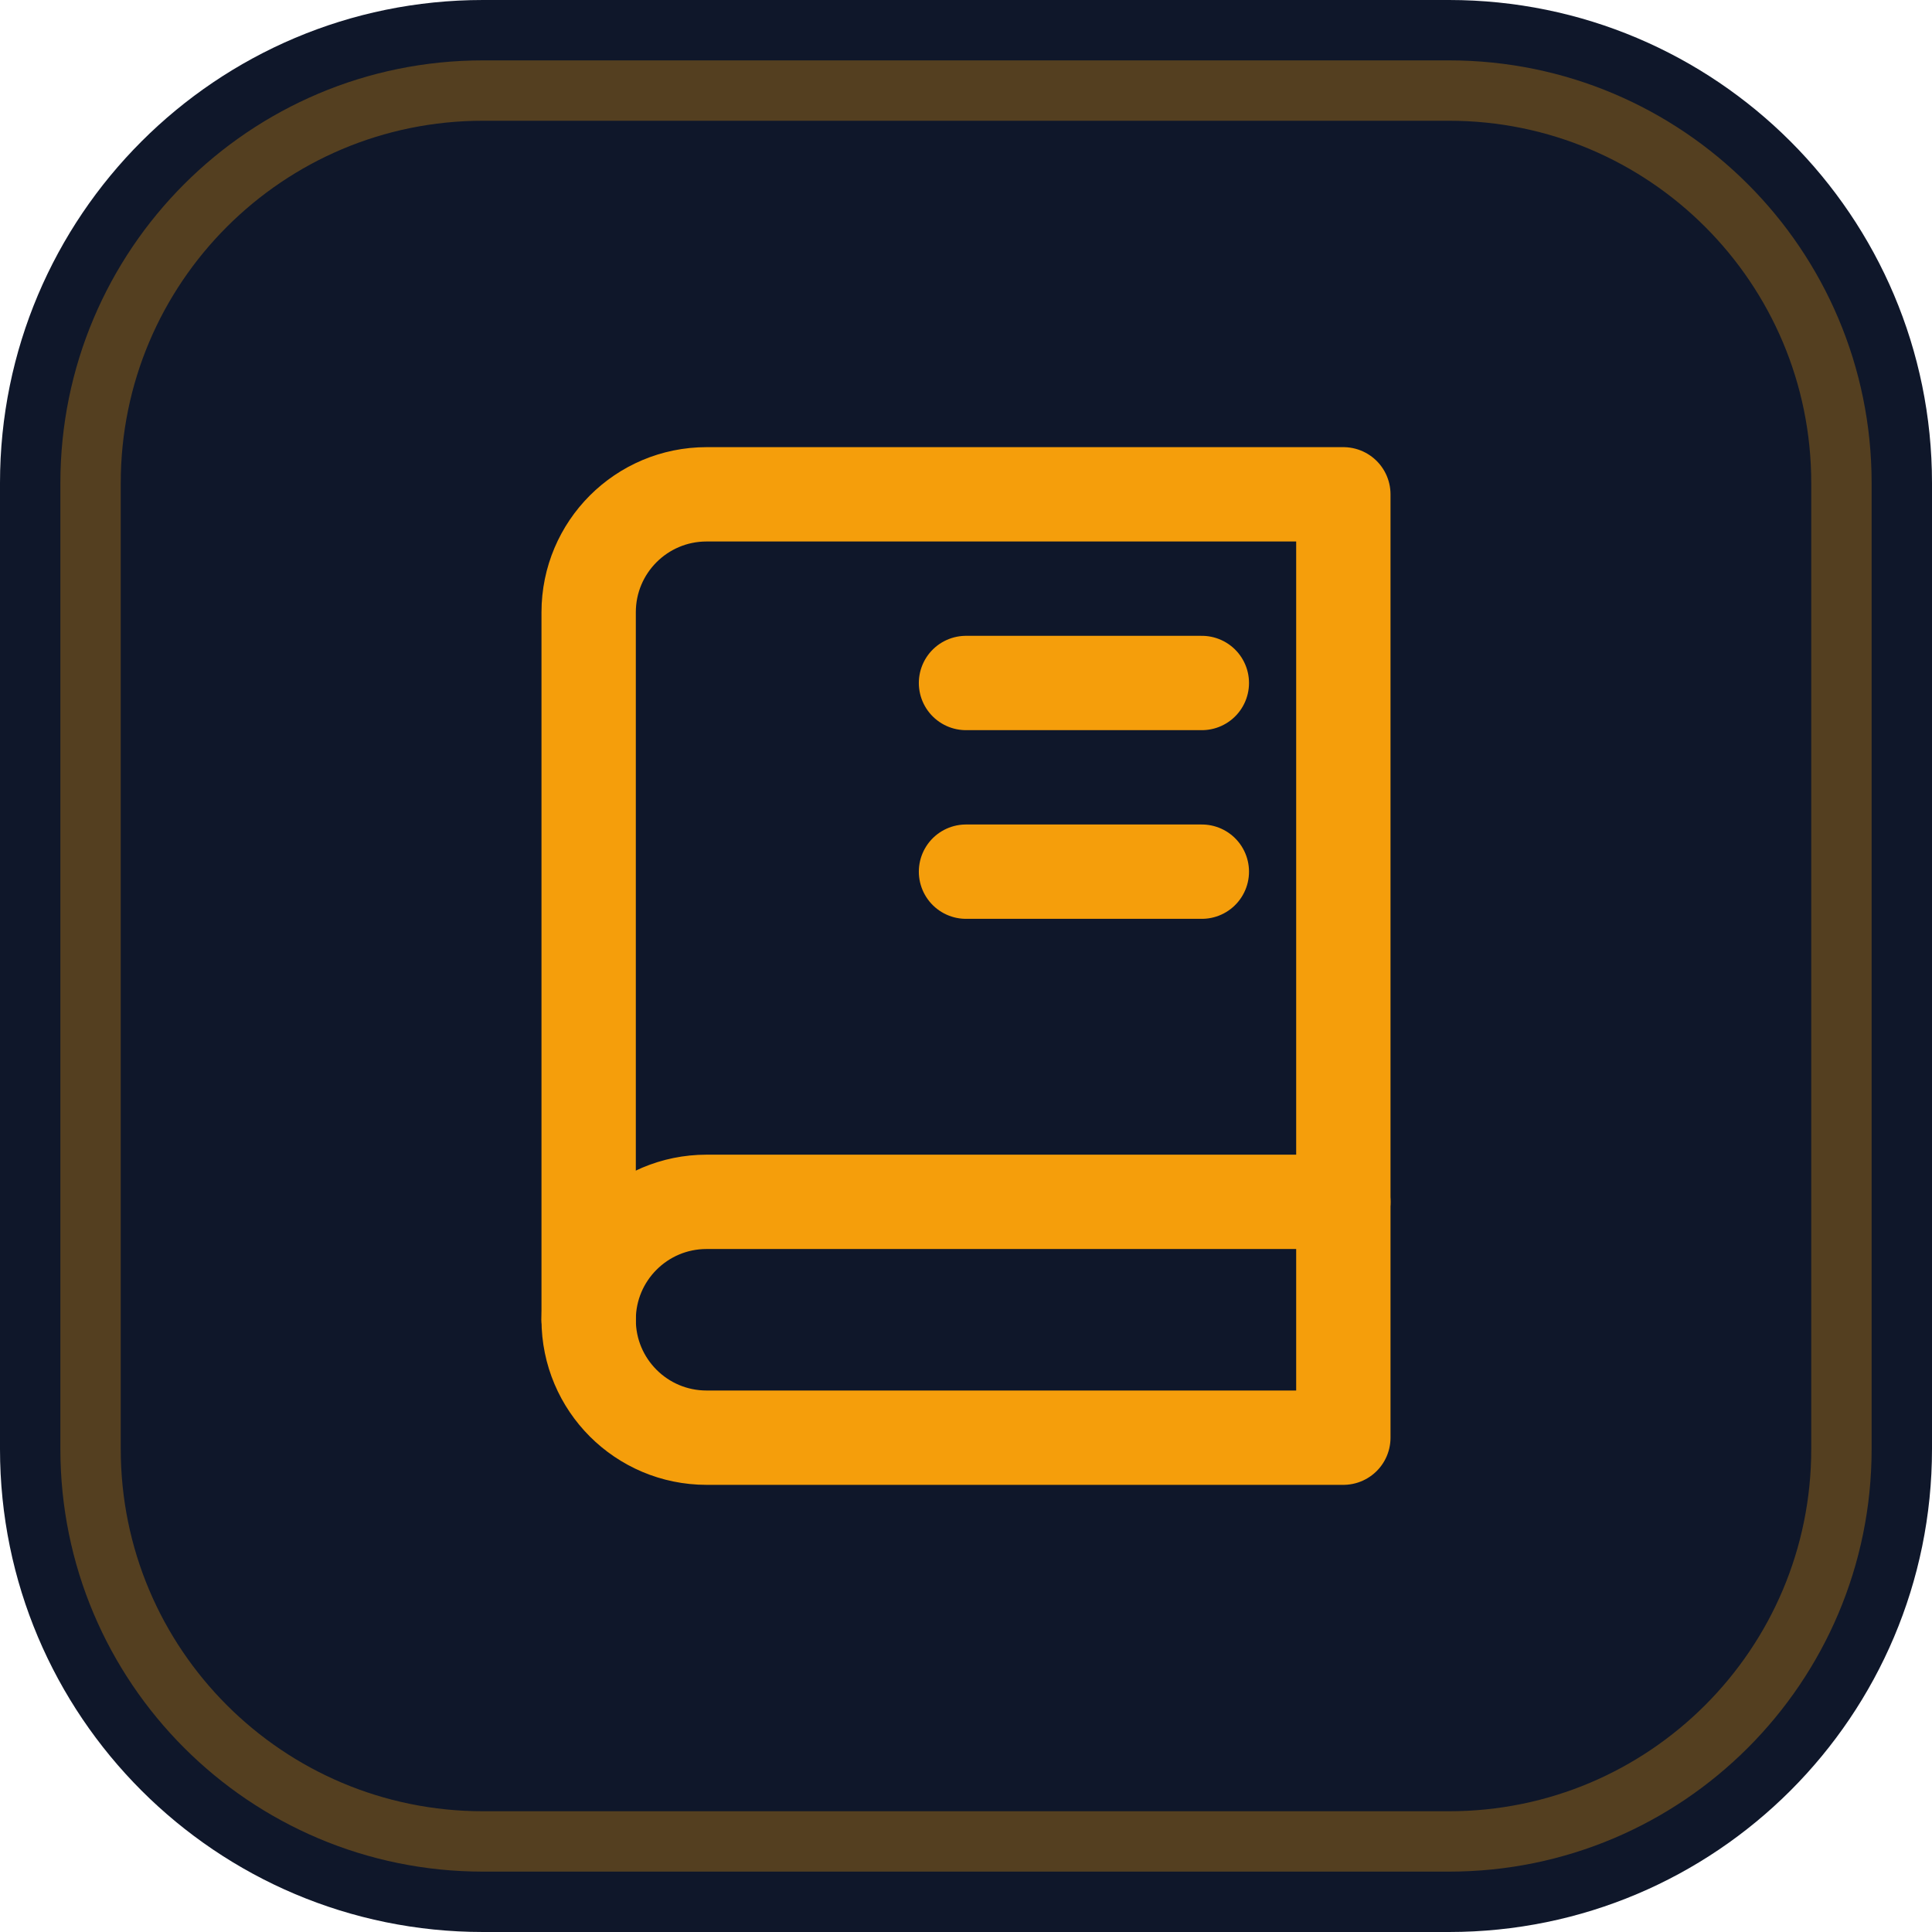
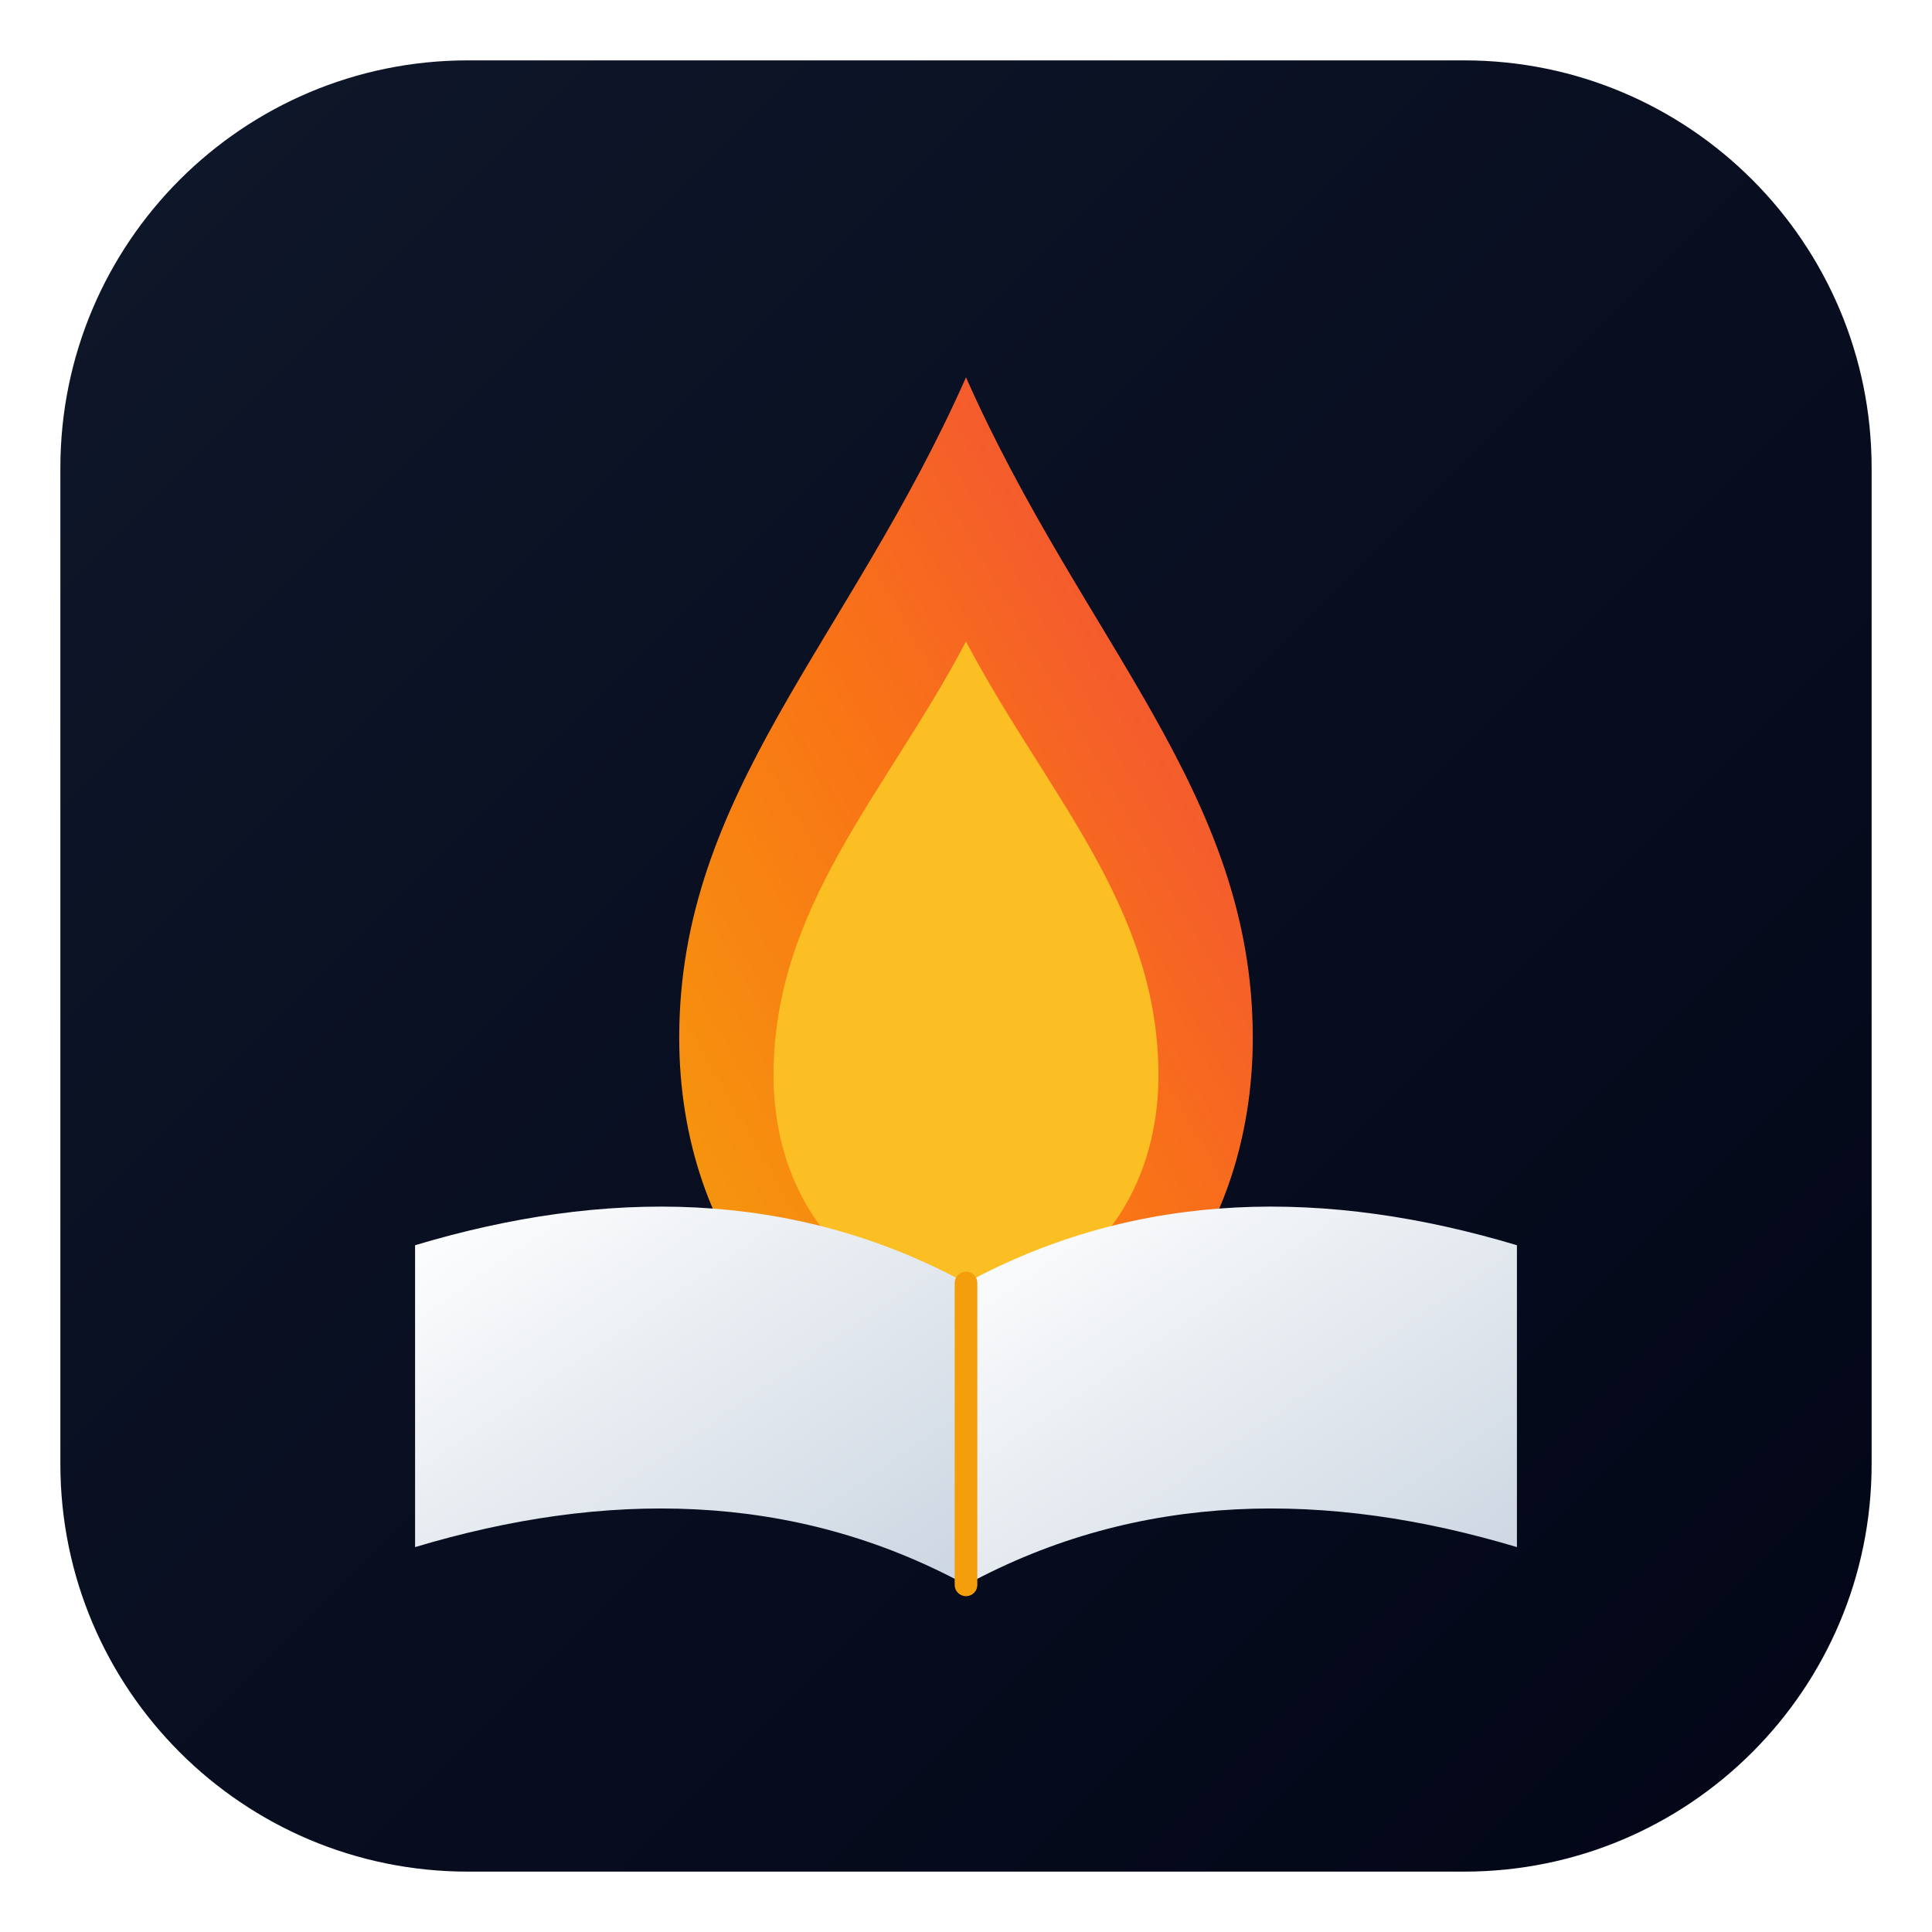
- <svg xmlns="http://www.w3.org/2000/svg" viewBox="0 0 512 512" width="100%" height="100%">
-   <rect width="512" height="512" rx="128" fill="#0f172a" />
-   <rect x="24" y="24" width="464" height="464" rx="104" fill="none" stroke="#f59e0b" stroke-width="16" stroke-opacity="0.3" />
-   <g transform="translate(106, 106) scale(12.5)">
-     <path d="M4 19.5A2.5 2.5 0 0 1 6.5 17H20" fill="none" stroke="#f59e0b" stroke-width="2" stroke-linecap="round" stroke-linejoin="round" />
-     <path d="M6.5 2H20v20H6.5A2.5 2.5 0 0 1 4 19.5v-15A2.5 2.5 0 0 1 6.5 2z" fill="none" stroke="#f59e0b" stroke-width="2" stroke-linecap="round" stroke-linejoin="round" />
-     <path d="M12 6h5M12 10h5" fill="none" stroke="#f59e0b" stroke-width="2" stroke-linecap="round" stroke-linejoin="round" />
+ <svg xmlns="http://www.w3.org/2000/svg" viewBox="0 0 512 512" width="512" height="512">
+   <defs>
+     <linearGradient id="bgGrad" x1="0%" y1="0%" x2="100%" y2="100%">
+       <stop offset="0%" stop-color="#0f172a" />
+       <stop offset="100%" stop-color="#020617" />
+     </linearGradient>
+     <linearGradient id="flameGrad" x1="0%" y1="100%" x2="100%" y2="0%">
+       <stop offset="0%" stop-color="#f59e0b" />
+       <stop offset="50%" stop-color="#f97316" />
+       <stop offset="100%" stop-color="#ef4444" />
+     </linearGradient>
+     <linearGradient id="bookGrad" x1="0%" y1="0%" x2="100%" y2="100%">
+       <stop offset="0%" stop-color="#ffffff" />
+       <stop offset="100%" stop-color="#cbd5e1" />
+     </linearGradient>
+   </defs>
+   <rect x="16" y="16" width="480" height="480" rx="108" fill="url(#bgGrad)" />
+   <path d="M256 100 C225 170 180 210 180 275 C180 330 215 370 256 370 C297 370 332 330 332 275 C332 210 287 170 256 100 Z" fill="url(#flameGrad)" />
+   <path d="M256 170 C235 210 205 240 205 285 C205 320 228 345 256 345 C284 345 307 320 307 285 C307 240 277 210 256 170 Z" fill="#fbbf24" />
+   <g transform="translate(0, 40)">
+     <path d="M256 300 C210 275 160 275 110 290 L110 370 C160 355 210 355 256 380 Z" fill="url(#bookGrad)" />
+     <path d="M256 300 C302 275 352 275 402 290 L402 370 C352 355 302 355 256 380 Z" fill="url(#bookGrad)" />
+     <line x1="256" y1="300" x2="256" y2="380" stroke="#f59e0b" stroke-width="6" stroke-linecap="round" />
  </g>
</svg>
